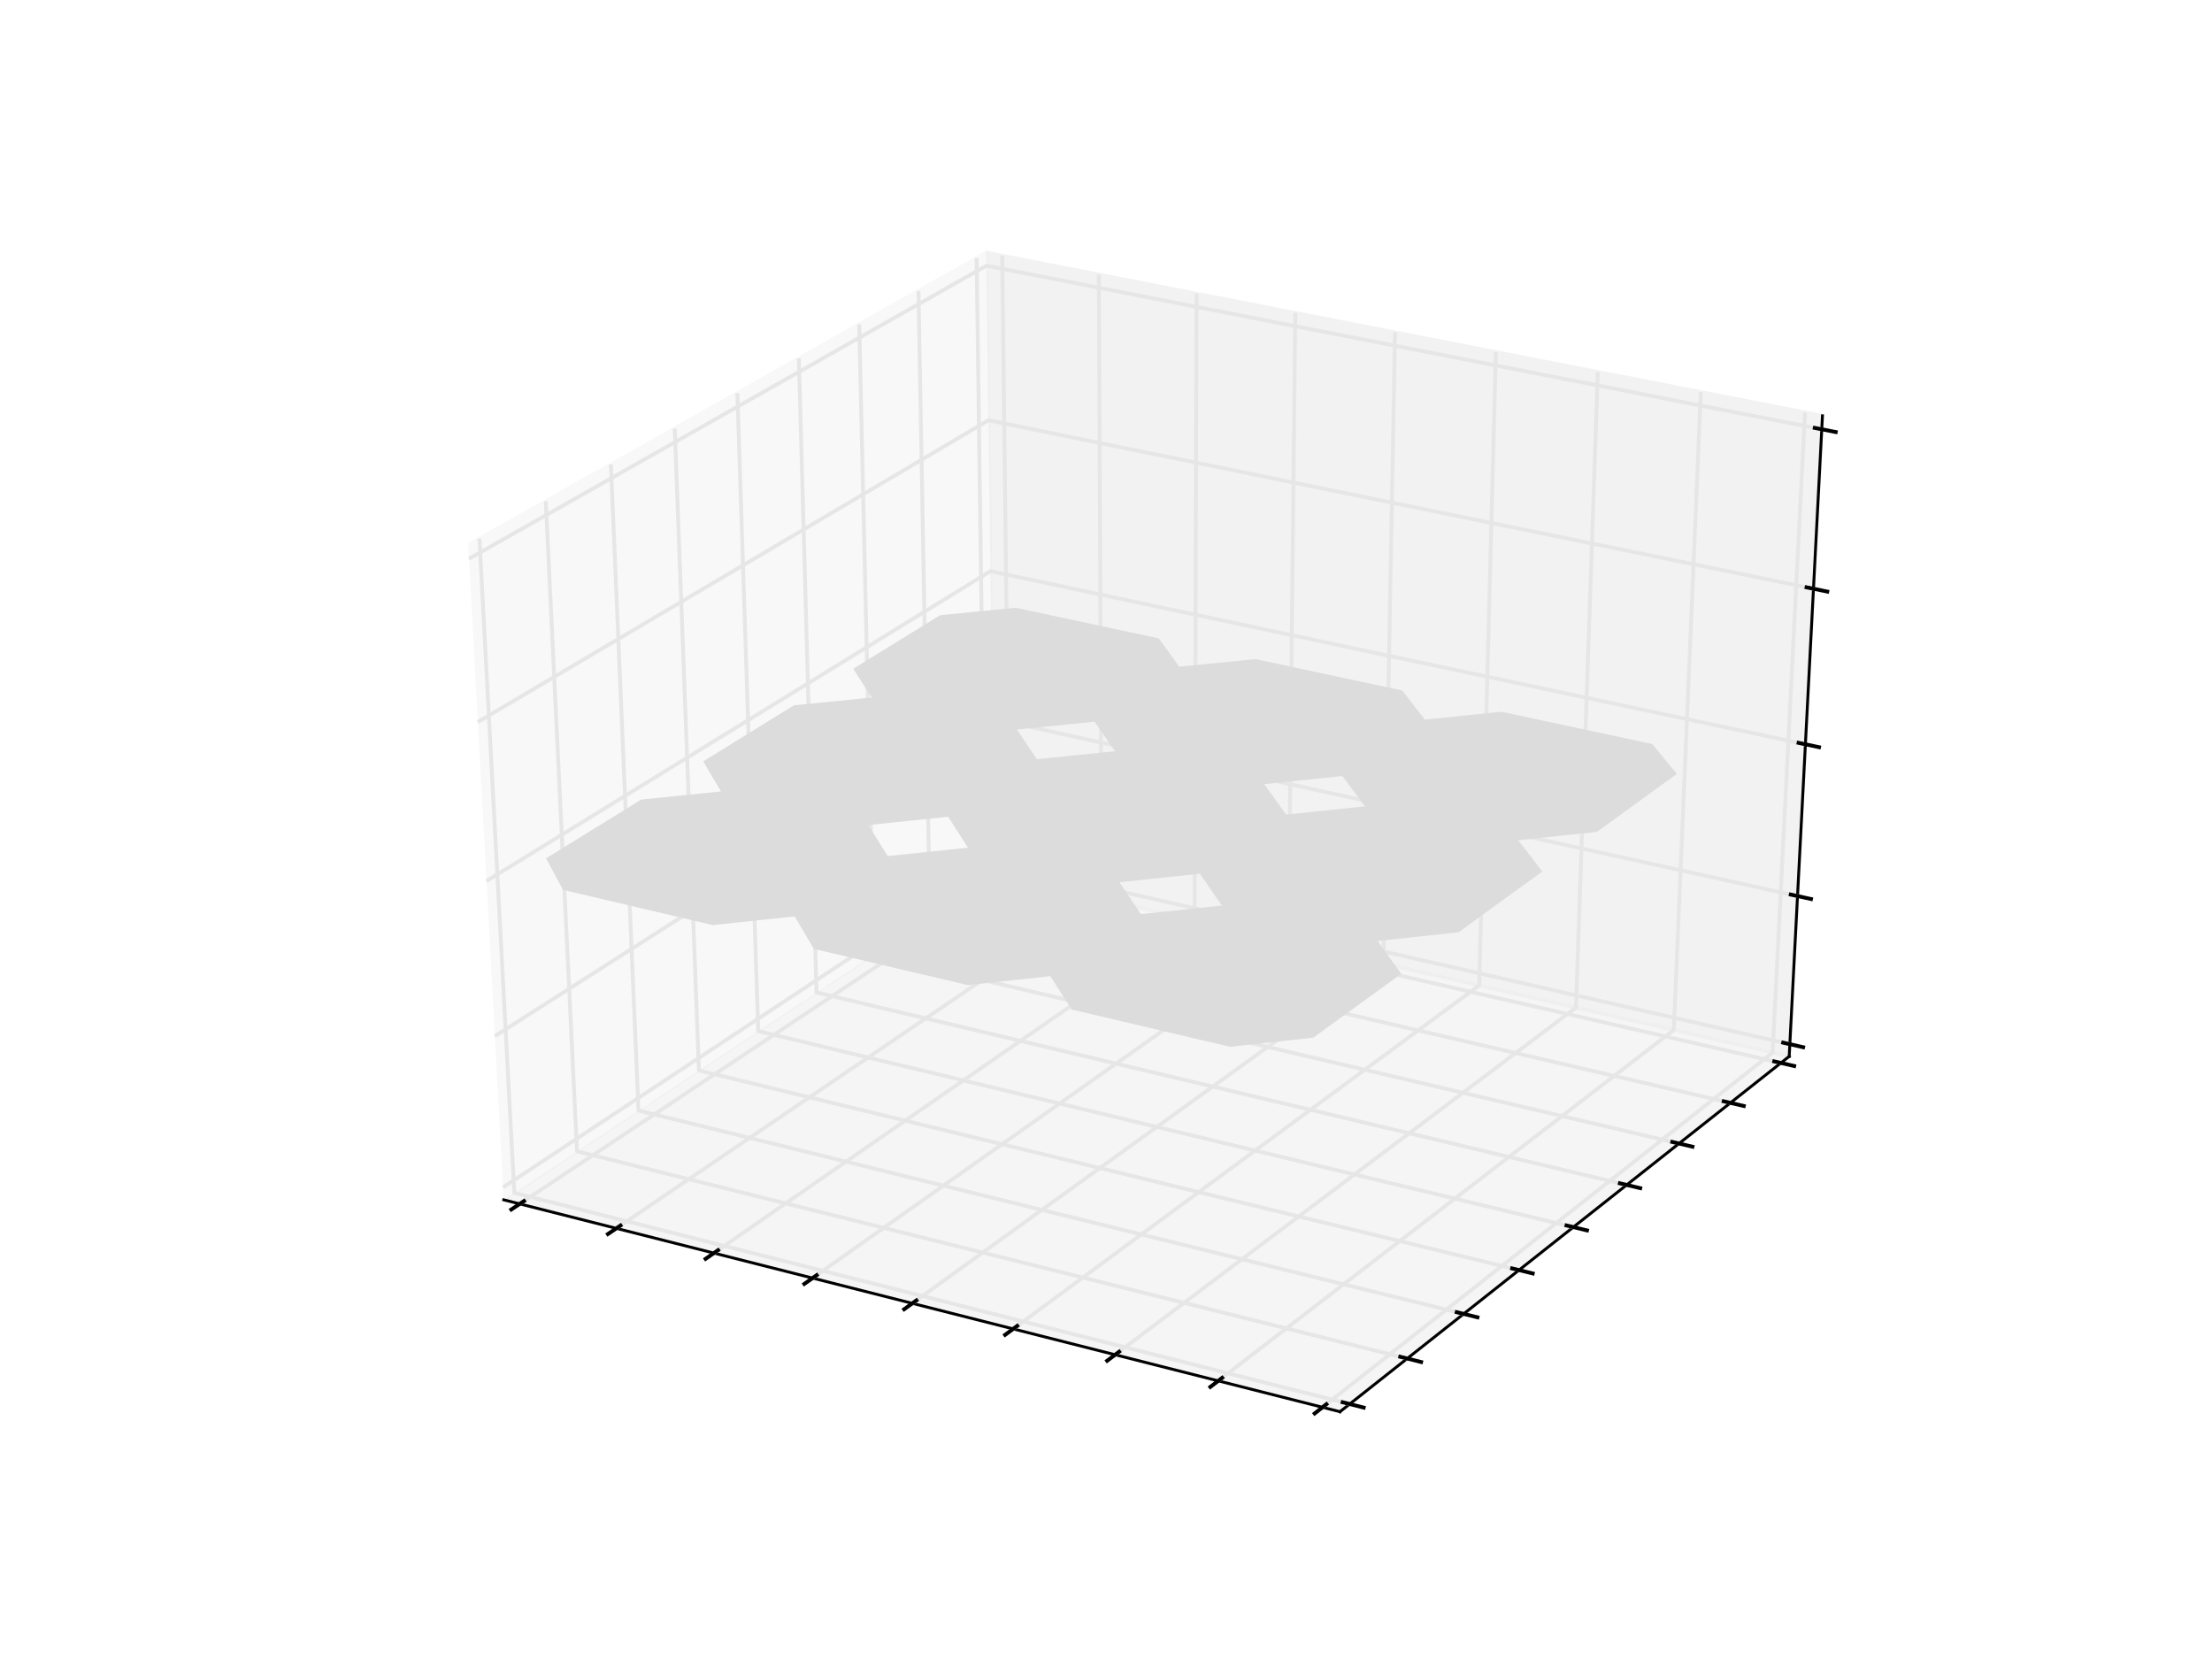
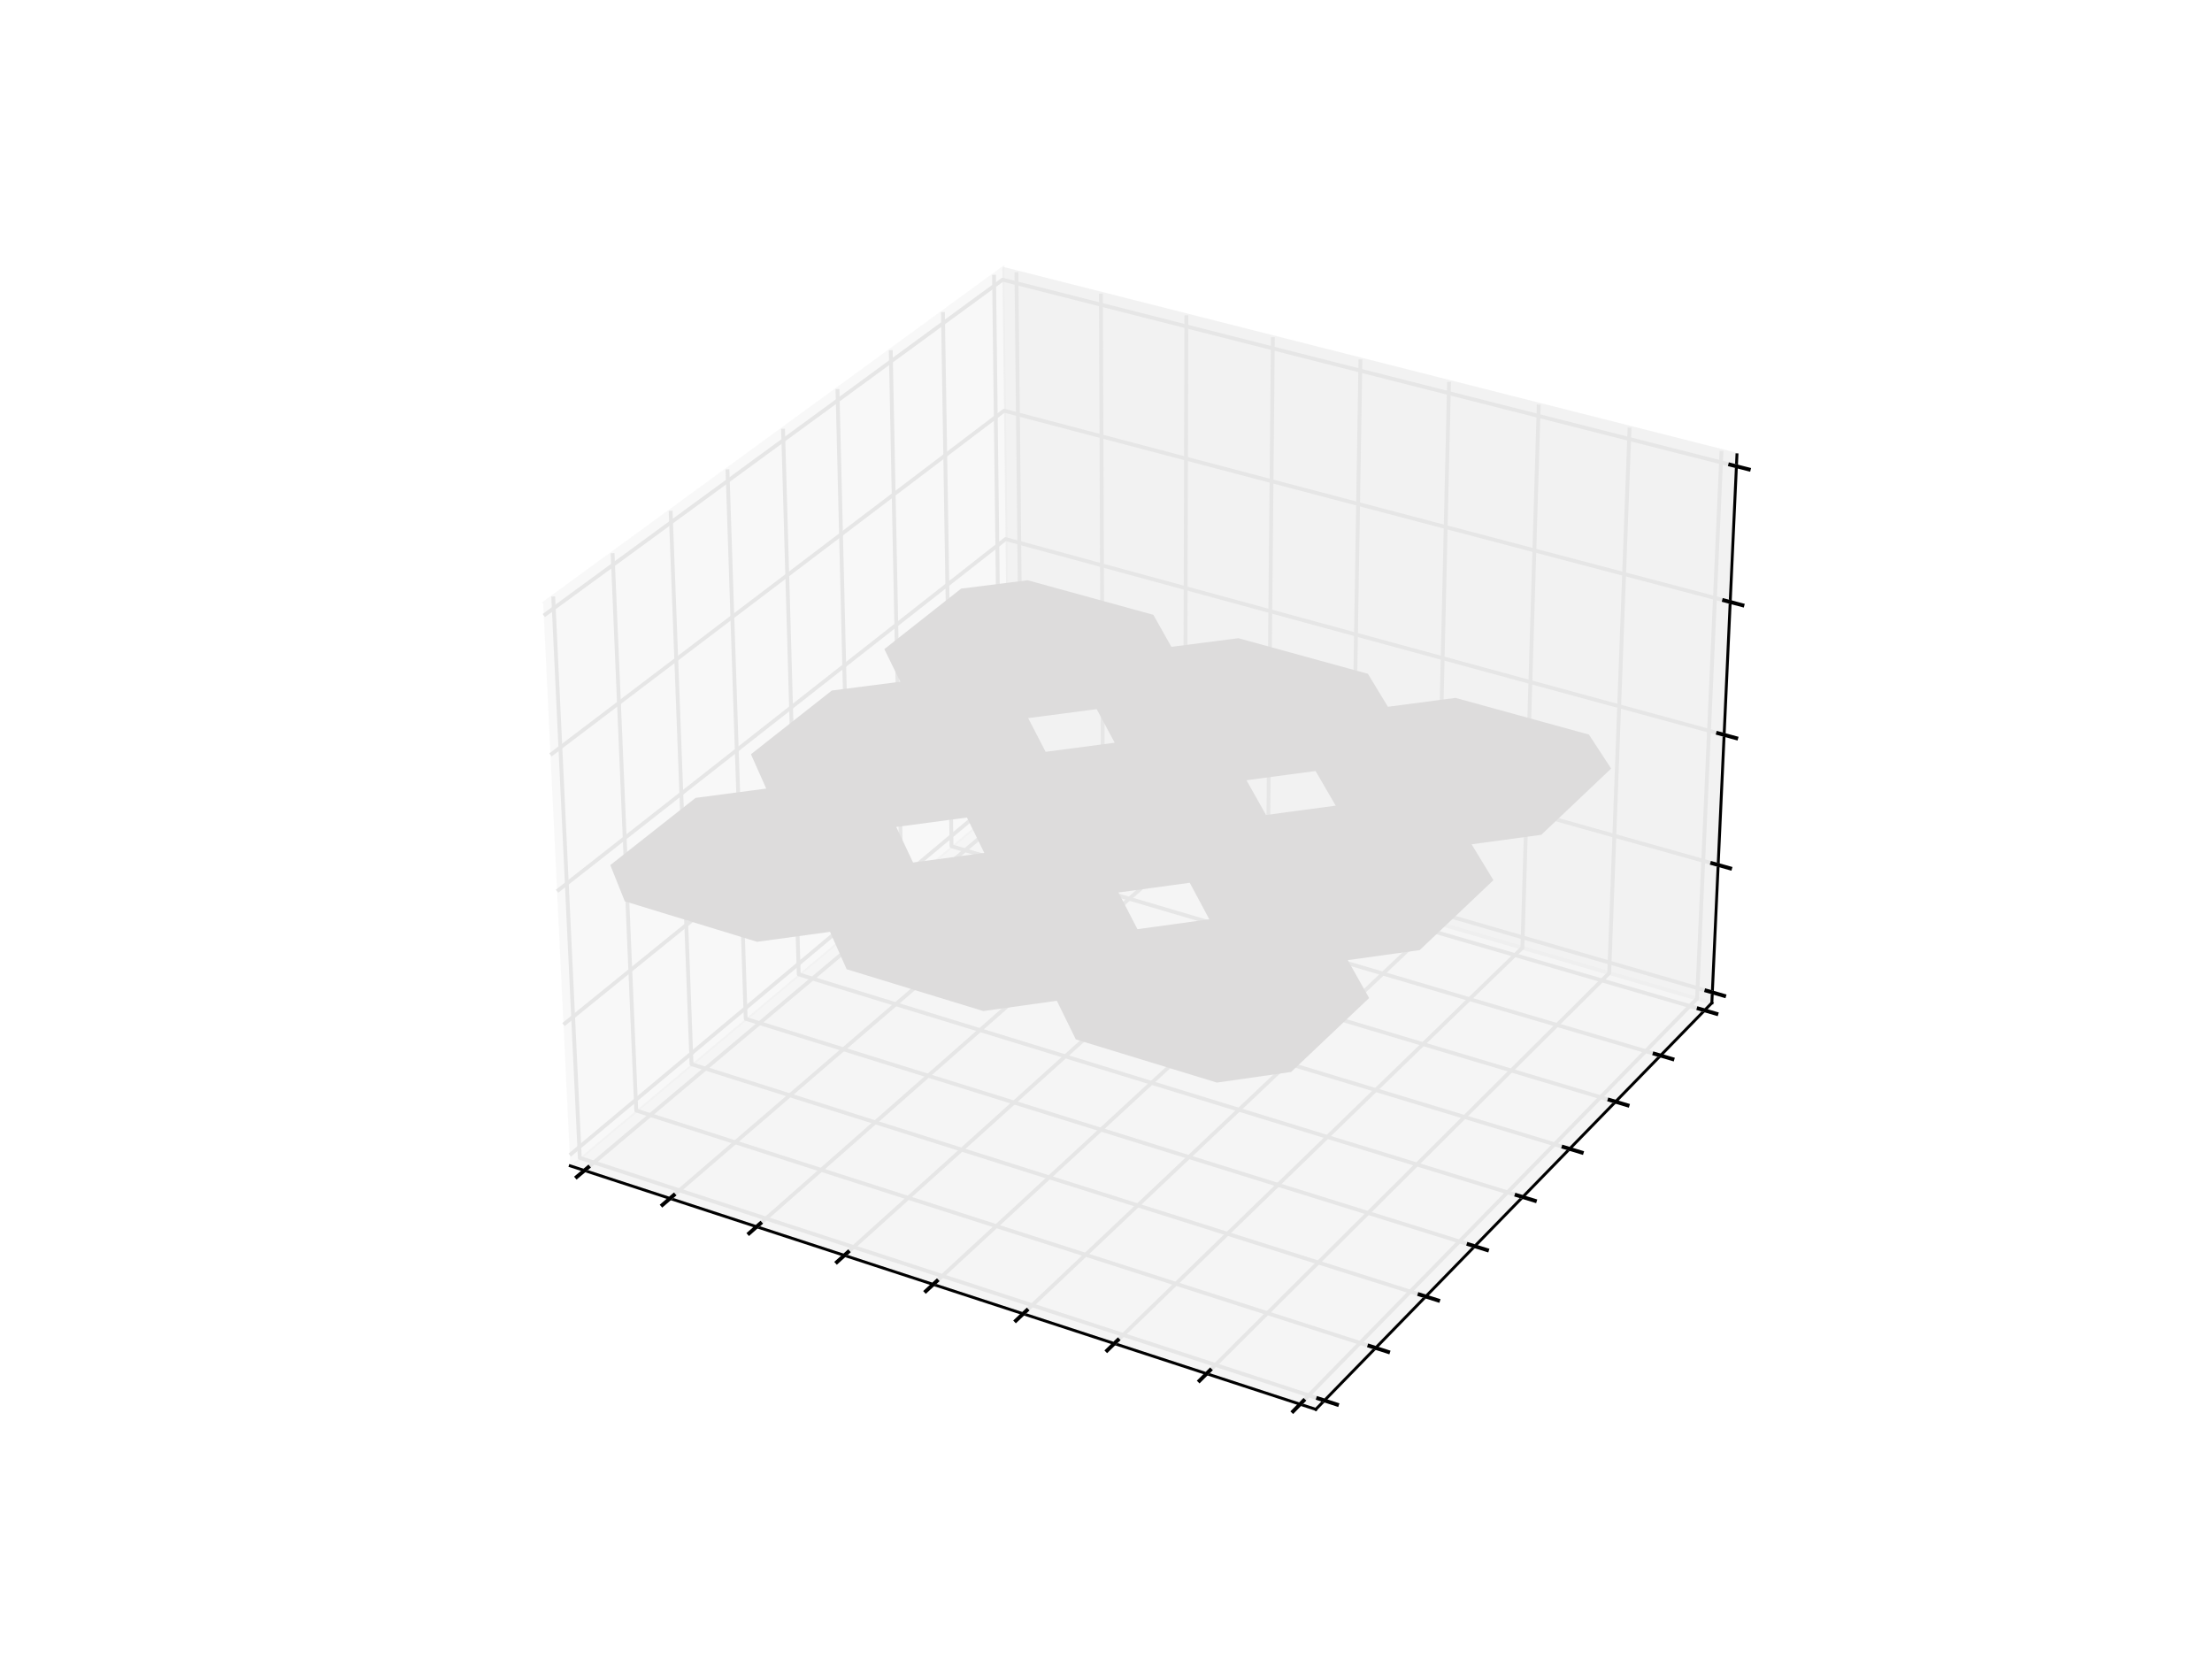
<svg xmlns="http://www.w3.org/2000/svg" height="432pt" version="1.1" viewBox="0 0 576 432" width="576pt">
  <defs>
    <style type="text/css">
*{stroke-linecap:butt;stroke-linejoin:round;}
  </style>
  </defs>
  <g id="figure_1">
    <g id="patch_1">
-       <path d="M 0 432 L 576 432 L 576 0 L 0 0 z " style="fill:#ffffff;" />
+       <path d="M 0 432  L 576 432  L 576 0  L 0 0  z " style="fill:#ffffff;" />
    </g>
    <g id="patch_2">
-       <path d="M 72 388.8 L 518.4 388.8 L 518.4 43.2 L 72 43.2 z " style="fill:#ffffff;" />
+       <path d="M 72 388.8  L 518.4 388.8  L 518.4 43.2  L 72 43.2  z " style="fill:#ffffff;" />
    </g>
    <g id="pane3d_1">
      <g id="patch_3">
-         <path d="M 131.177 312.435 L 258.939 227.701 L 256.812 65.79 L 121.927 141.921 " style="fill:#f2f2f2;opacity:0.5;stroke:#f2f2f2;stroke-linejoin:miter;" />
+         <path d="M 148.495 303.586  L 262.624 207.921  L 261.037 69.956  L 141.447 157.227  " style="fill:#f2f2f2;opacity:0.5;stroke:#f2f2f2;stroke-linejoin:miter;" />
      </g>
    </g>
    <g id="pane3d_2">
      <g id="patch_4">
-         <path d="M 258.939 227.701 L 465.902 275.073 L 474.561 108.279 L 256.812 65.79 " style="fill:#e6e6e6;opacity:0.5;stroke:#e6e6e6;stroke-linejoin:miter;" />
+         <path d="M 262.624 207.921  L 445.759 261.152  L 452.294 118.434  L 261.037 69.956  " style="fill:#e6e6e6;opacity:0.5;stroke:#e6e6e6;stroke-linejoin:miter;" />
      </g>
    </g>
    <g id="pane3d_3">
      <g id="patch_5">
-         <path d="M 131.177 312.435 L 348.93 367.606 L 465.902 275.073 L 258.939 227.701 " style="fill:#ececec;opacity:0.5;stroke:#ececec;stroke-linejoin:miter;" />
+         <path d="M 148.495 303.586  L 342.628 366.99  L 445.759 261.152  L 262.624 207.921  " style="fill:#ececec;opacity:0.5;stroke:#ececec;stroke-linejoin:miter;" />
      </g>
    </g>
    <g id="axis3d_1">
      <g id="line2d_1">
-         <path d="M 131.177 312.435 L 348.93 367.606 " style="fill:none;stroke:#000000;stroke-linecap:square;stroke-width:0.75;" />
+         <path d="M 148.495 303.586  L 342.628 366.99  " style="fill:none;stroke:#000000;stroke-linecap:square;stroke-width:0.75;" />
      </g>
      <g id="Line3DCollection_1">
-         <path d="M 135.341 313.49 L 262.91 228.61 L 260.981 66.603 " style="fill:none;stroke:#e6e6e6;" />
-         <path d="M 160.484 319.86 L 286.875 234.095 L 286.148 71.514 " style="fill:none;stroke:#e6e6e6;" />
-         <path d="M 185.899 326.299 L 311.08 239.636 L 311.581 76.477 " style="fill:none;stroke:#e6e6e6;" />
-         <path d="M 211.591 332.809 L 335.53 245.232 L 337.285 81.492 " style="fill:none;stroke:#e6e6e6;" />
-         <path d="M 237.566 339.39 L 360.229 250.885 L 363.263 86.561 " style="fill:none;stroke:#e6e6e6;" />
-         <path d="M 263.826 346.044 L 385.18 256.596 L 389.52 91.685 " style="fill:none;stroke:#e6e6e6;" />
-         <path d="M 290.378 352.771 L 410.388 262.366 L 416.061 96.864 " style="fill:none;stroke:#e6e6e6;" />
-         <path d="M 317.226 359.574 L 435.855 268.195 L 442.89 102.099 " style="fill:none;stroke:#e6e6e6;" />
-         <path d="M 344.375 366.452 L 461.587 274.085 L 470.012 107.391 " style="fill:none;stroke:#e6e6e6;" />
+         <path d="M 152.182 304.79  L 266.117 208.937  L 264.678 70.879  " style="fill:none;stroke:#e6e6e6;" />
+         <path d="M 174.464 312.068  L 287.215 215.069  L 286.673 76.454  " style="fill:none;stroke:#e6e6e6;" />
+         <path d="M 197.025 319.436  L 308.556 221.272  L 308.931 82.095  " style="fill:none;stroke:#e6e6e6;" />
+         <path d="M 219.869 326.897  L 330.142 227.546  L 331.456 87.805  " style="fill:none;stroke:#e6e6e6;" />
+         <path d="M 243.002 334.452  L 351.979 233.894  L 354.255 93.584  " style="fill:none;stroke:#e6e6e6;" />
+         <path d="M 266.43 342.104  L 374.071 240.315  L 377.331 99.433  " style="fill:none;stroke:#e6e6e6;" />
+         <path d="M 290.159 349.853  L 396.421 246.811  L 400.689 105.354  " style="fill:none;stroke:#e6e6e6;" />
+         <path d="M 314.193 357.703  L 419.036 253.384  L 424.336 111.347  " style="fill:none;stroke:#e6e6e6;" />
+         <path d="M 338.539 365.654  L 441.919 260.035  L 448.276 117.415  " style="fill:none;stroke:#e6e6e6;" />
      </g>
      <g id="xtick_1">
        <g id="line2d_2">
-           <path d="M 136.44 312.758 L 133.139 314.955 " style="fill:none;stroke:#000000;stroke-linecap:square;" />
+           <path d="M 153.174 303.956  L 150.194 306.463  " style="fill:none;stroke:#000000;stroke-linecap:square;" />
        </g>
      </g>
      <g id="xtick_2">
        <g id="line2d_3">
-           <path d="M 161.573 319.121 L 158.301 321.341 " style="fill:none;stroke:#000000;stroke-linecap:square;" />
+           <path d="M 175.446 311.223  L 172.496 313.761  " style="fill:none;stroke:#000000;stroke-linecap:square;" />
        </g>
      </g>
      <g id="xtick_3">
        <g id="line2d_4">
-           <path d="M 186.978 325.552 L 183.737 327.796 " style="fill:none;stroke:#000000;stroke-linecap:square;" />
+           <path d="M 197.997 318.58  L 195.077 321.151  " style="fill:none;stroke:#000000;stroke-linecap:square;" />
        </g>
      </g>
      <g id="xtick_4">
        <g id="line2d_5">
-           <path d="M 212.66 332.054 L 209.45 334.322 " style="fill:none;stroke:#000000;stroke-linecap:square;" />
+           <path d="M 220.831 326.031  L 217.942 328.633  " style="fill:none;stroke:#000000;stroke-linecap:square;" />
        </g>
      </g>
      <g id="xtick_5">
        <g id="line2d_6">
-           <path d="M 238.624 338.626 L 235.445 340.92 " style="fill:none;stroke:#000000;stroke-linecap:square;" />
+           <path d="M 243.953 333.575  L 241.097 336.211  " style="fill:none;stroke:#000000;stroke-linecap:square;" />
        </g>
      </g>
      <g id="xtick_6">
        <g id="line2d_7">
-           <path d="M 264.874 345.272 L 261.727 347.591 " style="fill:none;stroke:#000000;stroke-linecap:square;" />
+           <path d="M 267.37 341.215  L 264.547 343.885  " style="fill:none;stroke:#000000;stroke-linecap:square;" />
        </g>
      </g>
      <g id="xtick_7">
        <g id="line2d_8">
-           <path d="M 291.414 351.991 L 288.302 354.335 " style="fill:none;stroke:#000000;stroke-linecap:square;" />
+           <path d="M 291.087 348.953  L 288.298 351.657  " style="fill:none;stroke:#000000;stroke-linecap:square;" />
        </g>
      </g>
      <g id="xtick_8">
        <g id="line2d_9">
-           <path d="M 318.251 358.784 L 315.173 361.155 " style="fill:none;stroke:#000000;stroke-linecap:square;" />
+           <path d="M 315.109 356.791  L 312.356 359.53  " style="fill:none;stroke:#000000;stroke-linecap:square;" />
        </g>
      </g>
      <g id="xtick_9">
        <g id="line2d_10">
-           <path d="M 345.388 365.654 L 342.345 368.052 " style="fill:none;stroke:#000000;stroke-linecap:square;" />
+           <path d="M 339.443 364.731  L 336.727 367.505  " style="fill:none;stroke:#000000;stroke-linecap:square;" />
        </g>
      </g>
    </g>
    <g id="axis3d_2">
      <g id="line2d_11">
-         <path d="M 465.902 275.073 L 348.93 367.606 " style="fill:none;stroke:#000000;stroke-linecap:square;stroke-width:0.75;" />
+         <path d="M 445.759 261.152  L 342.628 366.99  " style="fill:none;stroke:#000000;stroke-linecap:square;stroke-width:0.75;" />
      </g>
      <g id="Line3DCollection_2">
-         <path d="M 124.84 140.277 L 133.926 310.612 L 351.455 365.609 " style="fill:none;stroke:#e6e6e6;" />
-         <path d="M 142.121 130.523 L 150.242 299.791 L 366.434 353.759 " style="fill:none;stroke:#e6e6e6;" />
-         <path d="M 159.07 120.957 L 166.26 289.167 L 381.128 342.135 " style="fill:none;stroke:#e6e6e6;" />
-         <path d="M 175.698 111.572 L 181.99 278.735 L 395.545 330.73 " style="fill:none;stroke:#e6e6e6;" />
-         <path d="M 192.013 102.363 L 197.438 268.49 L 409.692 319.538 " style="fill:none;stroke:#e6e6e6;" />
-         <path d="M 208.024 93.327 L 212.612 258.426 L 423.578 308.554 " style="fill:none;stroke:#e6e6e6;" />
-         <path d="M 223.739 84.457 L 227.52 248.539 L 437.209 297.771 " style="fill:none;stroke:#e6e6e6;" />
-         <path d="M 239.166 75.749 L 242.169 238.824 L 450.592 287.184 " style="fill:none;stroke:#e6e6e6;" />
-         <path d="M 254.314 67.2 L 256.564 229.276 L 463.734 276.787 " style="fill:none;stroke:#e6e6e6;" />
+         <path d="M 144.057 155.323  L 150.976 301.506  L 344.879 364.679  " style="fill:none;stroke:#e6e6e6;" />
+         <path d="M 159.513 144.043  L 165.681 289.181  L 358.216 350.993  " style="fill:none;stroke:#e6e6e6;" />
+         <path d="M 174.632 133.01  L 180.078 277.113  L 371.259 337.607  " style="fill:none;stroke:#e6e6e6;" />
+         <path d="M 189.425 122.215  L 194.178 265.294  L 384.018 324.513  " style="fill:none;stroke:#e6e6e6;" />
+         <path d="M 203.902 111.65  L 207.99 253.716  L 396.503 311.7  " style="fill:none;stroke:#e6e6e6;" />
+         <path d="M 218.073 101.309  L 221.522 242.373  L 408.723 299.16  " style="fill:none;stroke:#e6e6e6;" />
+         <path d="M 231.948 91.184  L 234.783 231.258  L 420.685 286.884  " style="fill:none;stroke:#e6e6e6;" />
+         <path d="M 245.536 81.268  L 247.781 220.362  L 432.398 274.863  " style="fill:none;stroke:#e6e6e6;" />
+         <path d="M 258.845 71.555  L 260.524 209.681  L 443.87 263.09  " style="fill:none;stroke:#e6e6e6;" />
      </g>
      <g id="xtick_10">
        <g id="line2d_12">
-           <path d="M 349.634 365.149 L 355.1 366.531 " style="fill:none;stroke:#000000;stroke-linecap:square;" />
+           <path d="M 343.245 364.146  L 348.152 365.745  " style="fill:none;stroke:#000000;stroke-linecap:square;" />
        </g>
      </g>
      <g id="xtick_11">
        <g id="line2d_13">
-           <path d="M 364.625 353.308 L 370.056 354.663 " style="fill:none;stroke:#000000;stroke-linecap:square;" />
+           <path d="M 356.594 350.472  L 361.464 352.035  " style="fill:none;stroke:#000000;stroke-linecap:square;" />
        </g>
      </g>
      <g id="xtick_12">
        <g id="line2d_14">
-           <path d="M 379.331 341.692 L 384.726 343.022 " style="fill:none;stroke:#000000;stroke-linecap:square;" />
+           <path d="M 369.649 337.098  L 374.482 338.627  " style="fill:none;stroke:#000000;stroke-linecap:square;" />
        </g>
      </g>
      <g id="xtick_13">
        <g id="line2d_15">
-           <path d="M 393.76 330.296 L 399.119 331.601 " style="fill:none;stroke:#000000;stroke-linecap:square;" />
+           <path d="M 382.421 324.015  L 387.217 325.511  " style="fill:none;stroke:#000000;stroke-linecap:square;" />
        </g>
      </g>
      <g id="xtick_14">
        <g id="line2d_16">
-           <path d="M 407.919 319.112 L 413.244 320.393 " style="fill:none;stroke:#000000;stroke-linecap:square;" />
+           <path d="M 394.918 311.212  L 399.678 312.677  " style="fill:none;stroke:#000000;stroke-linecap:square;" />
        </g>
      </g>
      <g id="xtick_15">
        <g id="line2d_17">
-           <path d="M 421.816 308.135 L 427.106 309.392 " style="fill:none;stroke:#000000;stroke-linecap:square;" />
+           <path d="M 407.149 298.682  L 411.874 300.116  " style="fill:none;stroke:#000000;stroke-linecap:square;" />
        </g>
      </g>
      <g id="xtick_16">
        <g id="line2d_18">
-           <path d="M 435.458 297.36 L 440.714 298.594 " style="fill:none;stroke:#000000;stroke-linecap:square;" />
+           <path d="M 419.123 286.416  L 423.813 287.819  " style="fill:none;stroke:#000000;stroke-linecap:square;" />
        </g>
      </g>
      <g id="xtick_17">
        <g id="line2d_19">
-           <path d="M 448.852 286.78 L 454.075 287.992 " style="fill:none;stroke:#000000;stroke-linecap:square;" />
+           <path d="M 430.848 274.405  L 435.503 275.779  " style="fill:none;stroke:#000000;stroke-linecap:square;" />
        </g>
      </g>
      <g id="xtick_18">
        <g id="line2d_20">
-           <path d="M 462.006 276.391 L 467.195 277.581 " style="fill:none;stroke:#000000;stroke-linecap:square;" />
+           <path d="M 442.331 262.642  L 446.951 263.988  " style="fill:none;stroke:#000000;stroke-linecap:square;" />
        </g>
      </g>
    </g>
    <g id="axis3d_3">
      <g id="line2d_21">
-         <path d="M 465.902 275.073 L 474.561 108.279 " style="fill:none;stroke:#000000;stroke-linecap:square;stroke-width:0.75;" />
+         <path d="M 445.759 261.152  L 452.294 118.434  " style="fill:none;stroke:#000000;stroke-linecap:square;stroke-width:0.75;" />
      </g>
      <g id="Line3DCollection_3">
-         <path d="M 466.066 271.9 L 258.899 224.615 L 131.002 309.197 " style="fill:none;stroke:#e6e6e6;" />
-         <path d="M 468.069 233.331 L 258.406 187.115 L 128.865 269.817 " style="fill:none;stroke:#e6e6e6;" />
-         <path d="M 470.12 193.812 L 257.902 148.731 L 126.674 229.435 " style="fill:none;stroke:#e6e6e6;" />
-         <path d="M 472.223 153.31 L 257.385 109.433 L 124.427 188.014 " style="fill:none;stroke:#e6e6e6;" />
-         <path d="M 474.379 111.786 L 256.857 69.188 L 122.121 145.513 " style="fill:none;stroke:#e6e6e6;" />
+         <path d="M 445.884 258.417  L 262.593 205.273  L 148.36 300.787  " style="fill:none;stroke:#e6e6e6;" />
+         <path d="M 447.404 225.236  L 262.224 173.146  L 146.724 266.8  " style="fill:none;stroke:#e6e6e6;" />
+         <path d="M 448.955 191.356  L 261.847 140.377  L 145.051 232.072  " style="fill:none;stroke:#e6e6e6;" />
+         <path d="M 450.54 156.757  L 261.462 106.945  L 143.342 196.576  " style="fill:none;stroke:#e6e6e6;" />
+         <path d="M 452.158 121.414  L 261.07 72.83  L 141.594 160.288  " style="fill:none;stroke:#e6e6e6;" />
      </g>
      <g id="xtick_19">
        <g id="line2d_22">
-           <path d="M 464.338 271.506 L 469.527 272.69 " style="fill:none;stroke:#000000;stroke-linecap:square;" />
+           <path d="M 444.346 257.971  L 448.965 259.31  " style="fill:none;stroke:#000000;stroke-linecap:square;" />
        </g>
      </g>
      <g id="xtick_20">
        <g id="line2d_23">
-           <path d="M 466.319 232.945 L 471.573 234.103 " style="fill:none;stroke:#000000;stroke-linecap:square;" />
+           <path d="M 445.849 224.798  L 450.517 226.112  " style="fill:none;stroke:#000000;stroke-linecap:square;" />
        </g>
      </g>
      <g id="xtick_21">
        <g id="line2d_24">
-           <path d="M 468.348 193.436 L 473.669 194.566 " style="fill:none;stroke:#000000;stroke-linecap:square;" />
+           <path d="M 447.383 190.928  L 452.103 192.214  " style="fill:none;stroke:#000000;stroke-linecap:square;" />
        </g>
      </g>
      <g id="xtick_22">
        <g id="line2d_25">
-           <path d="M 470.428 152.943 L 475.817 154.044 " style="fill:none;stroke:#000000;stroke-linecap:square;" />
+           <path d="M 448.95 156.338  L 453.722 157.595  " style="fill:none;stroke:#000000;stroke-linecap:square;" />
        </g>
      </g>
      <g id="xtick_23">
        <g id="line2d_26">
-           <path d="M 472.56 111.43 L 478.02 112.5 " style="fill:none;stroke:#000000;stroke-linecap:square;" />
+           <path d="M 450.551 121.005  L 455.376 122.232  " style="fill:none;stroke:#000000;stroke-linecap:square;" />
        </g>
      </g>
    </g>
    <g id="axes_1">
      <g id="Poly3DCollection_1">
-         <path clip-path="url(#pcca6d018d3)" d="M 146.615 231.721 L 159.532 234.76 L 172.52 237.816 L 185.581 240.888 L 206.938 238.637 L 211.921 247.085 L 225.202 250.209 L 238.558 253.351 L 251.989 256.511 L 273.51 254.196 L 279.079 262.884 L 292.74 266.098 L 306.479 269.33 L 320.296 272.58 L 341.982 270.199 L 349.694 264.604 L 357.332 259.064 L 364.894 253.578 L 358.716 245.032 L 379.801 242.764 L 387.146 237.435 L 394.422 232.157 L 401.628 226.929 L 395.323 218.783 L 415.838 216.621 L 422.842 211.539 L 429.782 206.505 L 436.657 201.518 L 430.242 193.745 L 417.085 190.928 L 403.999 188.126 L 390.982 185.338 L 371.012 187.377 L 365.152 179.808 L 352.339 177.064 L 339.593 174.335 L 326.913 171.62 L 307.082 173.606 L 301.751 166.232 L 289.268 163.559 L 276.849 160.9 L 264.494 158.254 L 244.8 160.19 L 237.332 164.798 L 229.796 169.448 L 222.192 174.139 L 226.992 181.627 L 206.776 183.652 L 198.962 188.473 L 191.076 193.339 L 183.117 198.25 L 187.741 206.09 L 166.975 208.21 L 158.79 213.26 L 150.529 218.358 L 142.189 223.504 L 146.615 231.721 z M 226.125 214.833 L 246.901 212.686 L 252.064 220.74 L 231.143 222.919 z M 291.508 229.724 L 312.438 227.518 L 318.168 235.796 L 297.091 238.036 z M 264.807 189.974 L 285.032 187.925 L 290.353 195.613 L 269.991 197.692 z M 329.188 204.185 L 349.557 202.08 L 355.427 209.977 L 334.919 212.112 z " style="fill:#dddcdc;" />
+         <path clip-path="url(#p32a7846c76)" d="M 162.695 234.698  L 174.104 238.191  L 185.586 241.706  L 197.14 245.244  L 216.137 242.652  L 220.472 252.387  L 232.251 255.994  L 244.106 259.623  L 256.038 263.276  L 275.202 260.6  L 280.135 270.654  L 292.301 274.379  L 304.548 278.129  L 316.876 281.903  L 336.208 279.138  L 343.054 272.647  L 349.822 266.23  L 356.515 259.885  L 350.96 250.019  L 369.677 247.405  L 376.15 241.268  L 382.552 235.198  L 388.884 229.194  L 383.203 219.856  L 401.343 217.381  L 407.473 211.569  L 413.537 205.82  L 419.537 200.131  L 413.751 191.279  L 402.1 188.076  L 390.519 184.892  L 379.007 181.727  L 361.415 184.042  L 356.191 175.454  L 344.885 172.346  L 333.646 169.256  L 322.474 166.184  L 305.02 168.431  L 300.327 160.096  L 289.351 157.078  L 278.439 154.078  L 267.591 151.096  L 250.275 153.277  L 243.678 158.476  L 237.012 163.728  L 230.279 169.035  L 234.44 177.517  L 216.601 179.813  L 209.655 185.287  L 202.636 190.818  L 195.543 196.408  L 199.523 205.346  L 181.129 207.766  L 173.806 213.537  L 166.404 219.37  L 158.922 225.266  L 162.695 234.698  z M 233.385 215.335  L 251.79 212.88  L 256.312 222.098  L 237.761 224.595  z M 291.245 232.403  L 309.806 229.871  L 314.904 239.382  L 296.193 241.959  z M 267.732 186.992  L 285.58 184.664  L 290.264 193.405  L 272.278 195.772  z M 324.581 203.172  L 342.575 200.772  L 347.813 209.784  L 329.679 212.224  z " style="fill:#dddcdc;" />
      </g>
    </g>
  </g>
  <defs>
-     <clipPath id="pcca6d018d3">
-       <rect height="345.6" width="446.4" x="72.0" y="43.2" />
+     <clipPath id="p32a7846c76">
+       <rect height="345.6" width="345.6" x="122.4" y="43.2" />
    </clipPath>
  </defs>
</svg>
